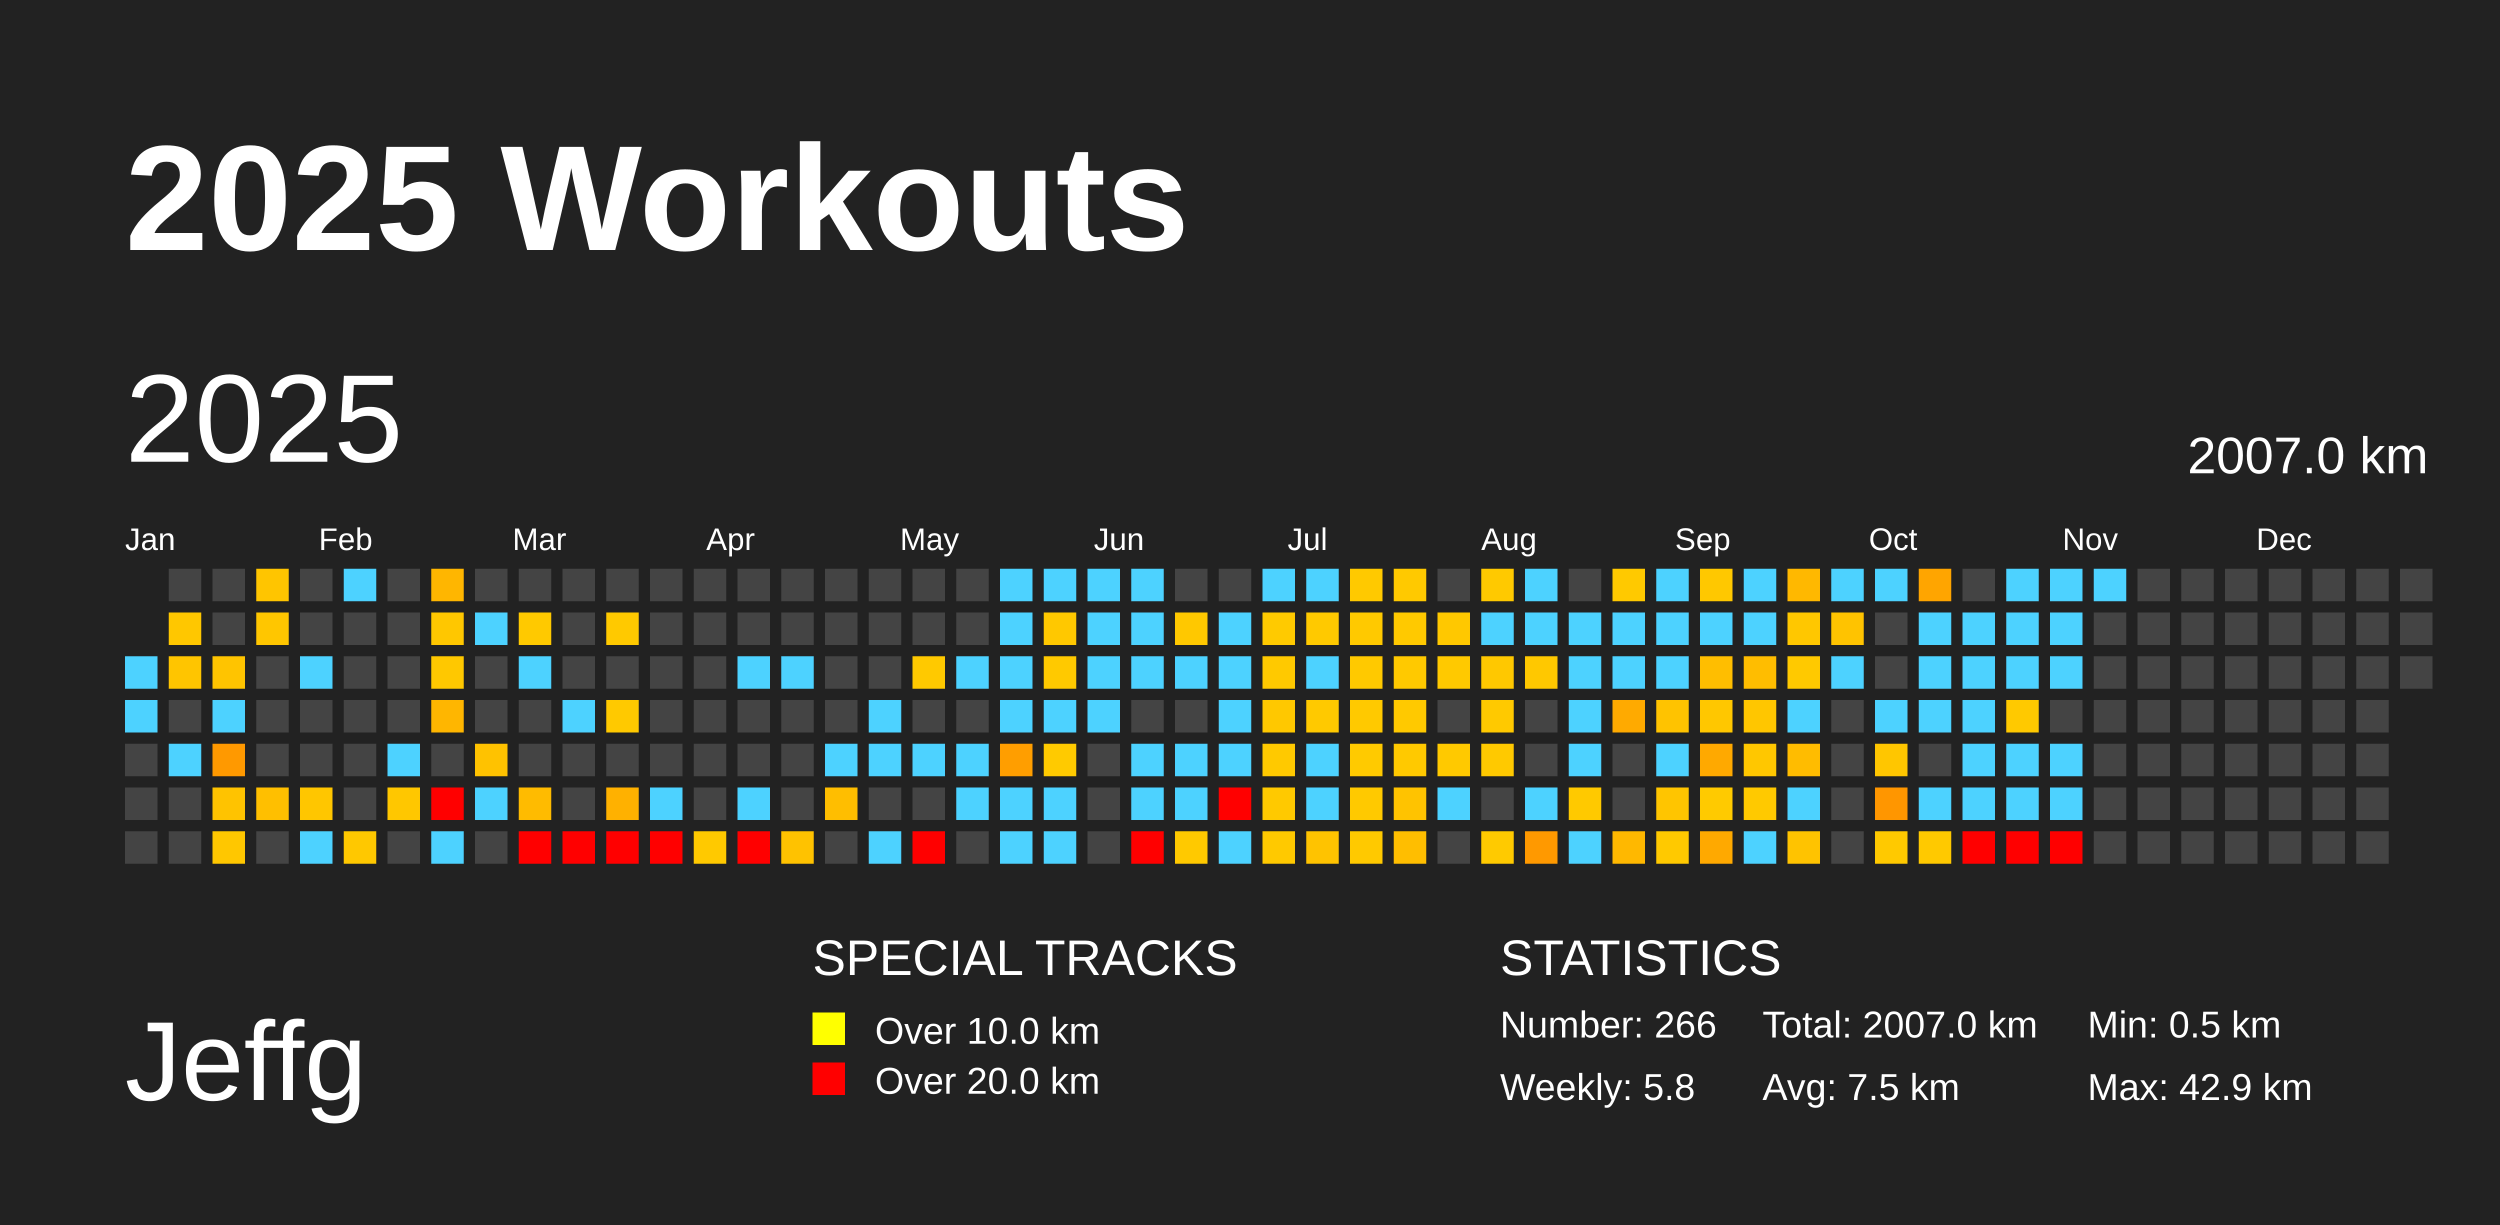
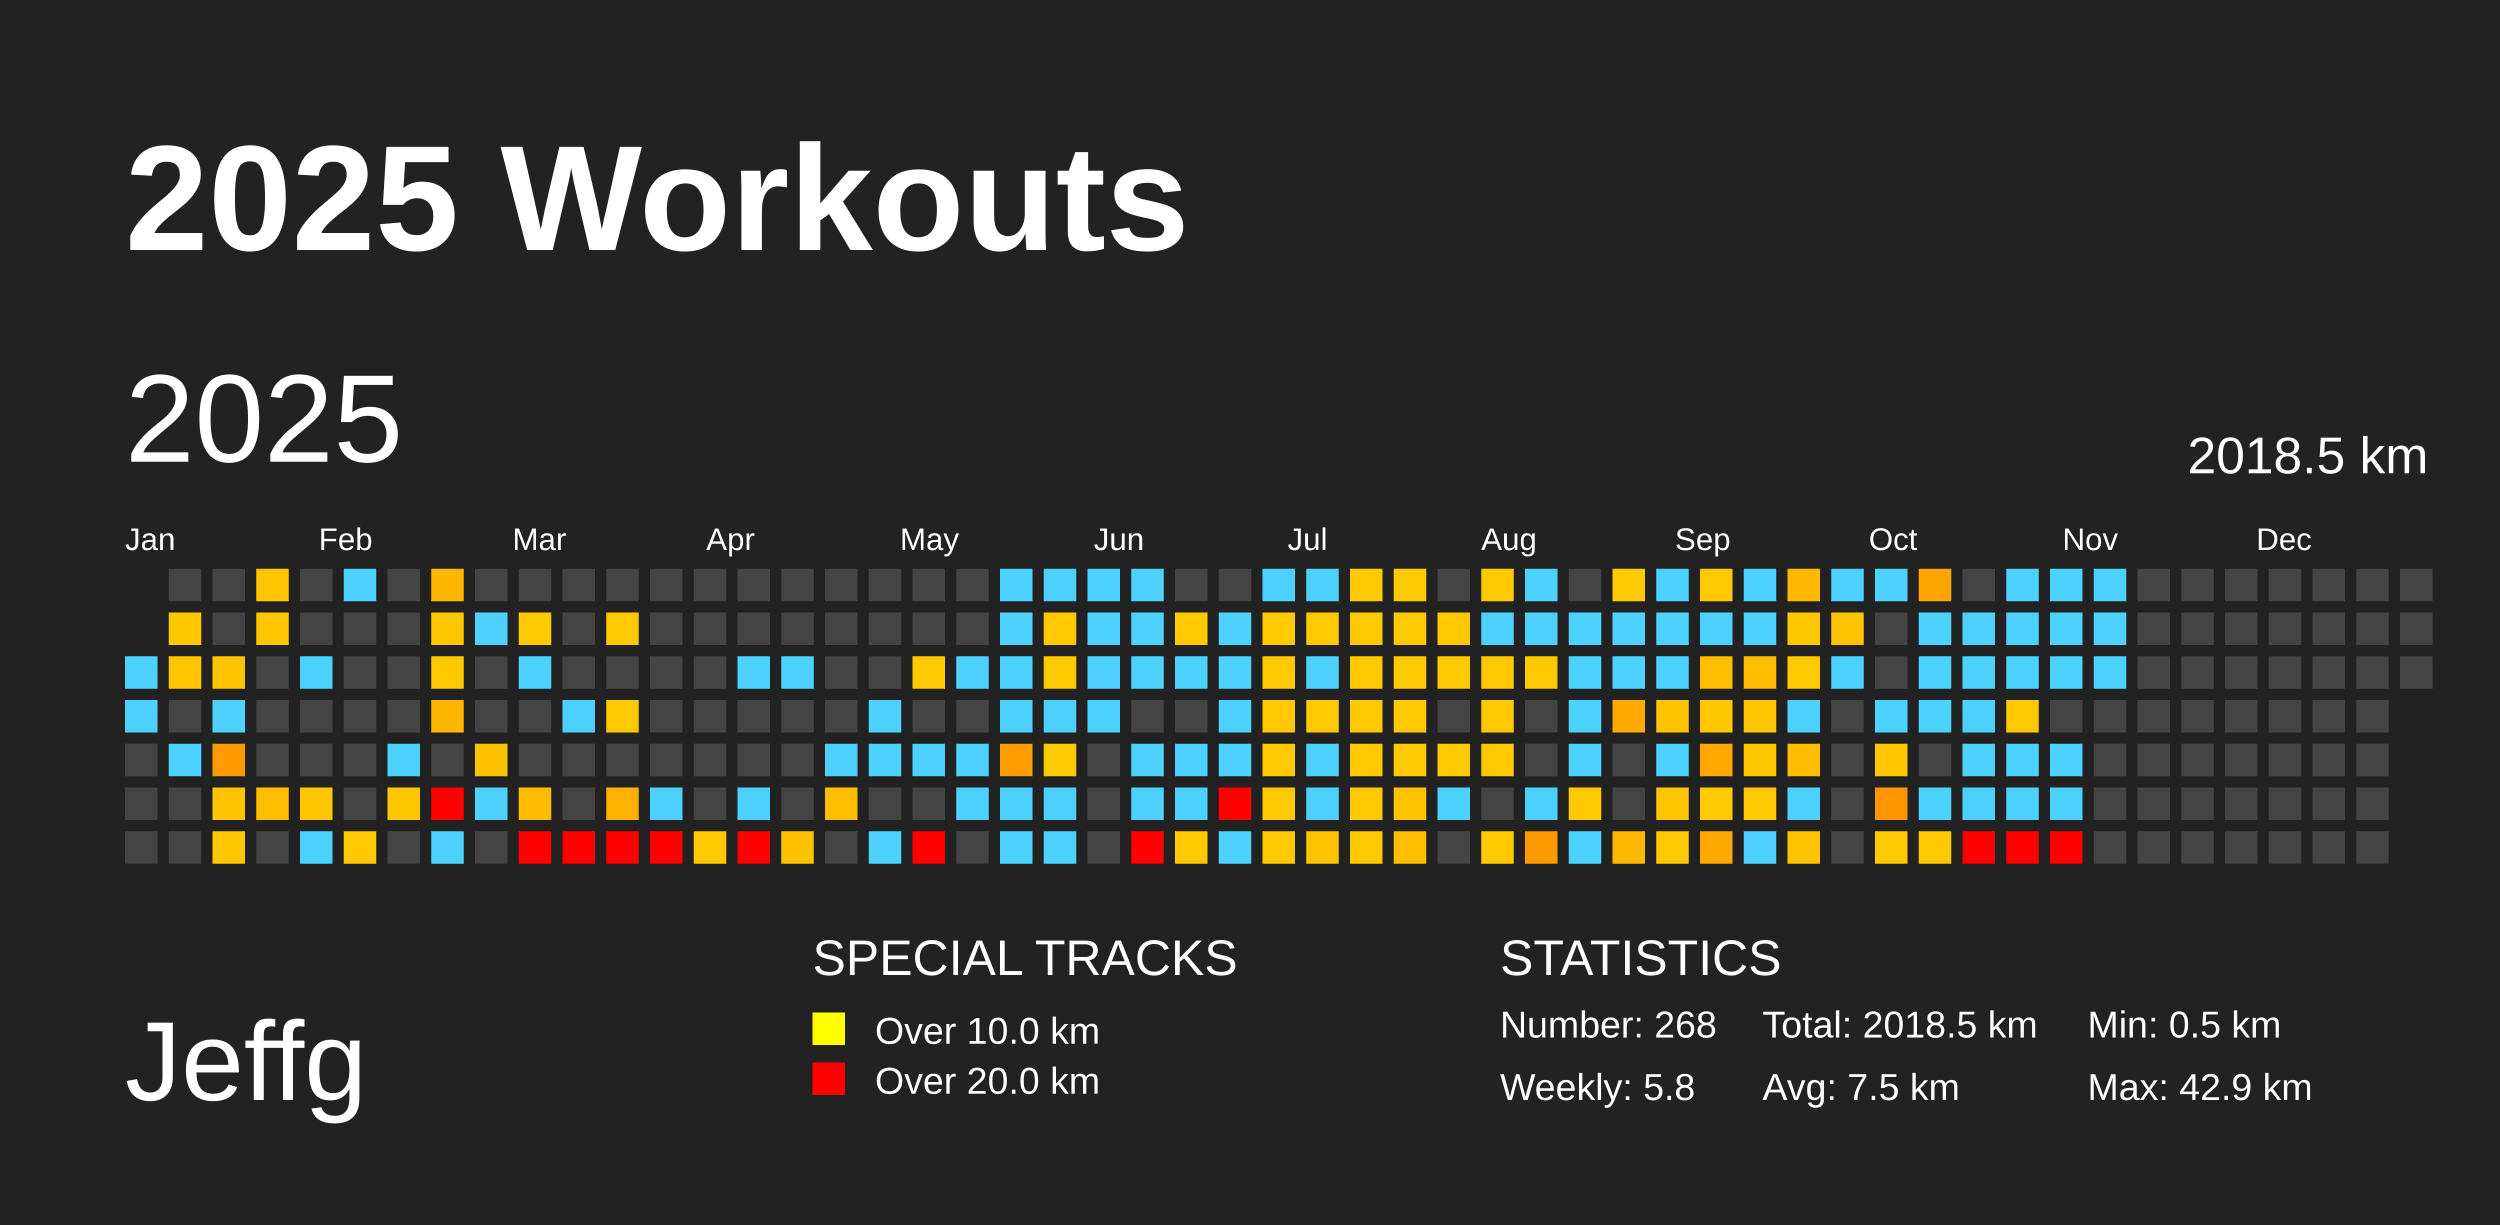
<svg xmlns="http://www.w3.org/2000/svg" baseProfile="full" height="98mm" version="1.1" viewBox="0,0,200,98" width="200mm">
  <defs />
  <rect fill="#222222" height="98" width="200" x="0" y="0" />
  <text fill="#FFFFFF" style="font-size:12px; font-family:Arial; font-weight:bold;" x="10" y="20">2025 Workouts</text>
  <text fill="#FFFFFF" style="font-size:9px; font-family:Arial" x="10" y="88">Jeffg</text>
  <text fill="#FFFFFF" style="font-size:4px; font-family:Arial" x="65" y="78">SPECIAL TRACKS</text>
  <rect fill="yellow" height="2.6" width="2.6" x="65" y="81" />
  <text fill="#FFFFFF" style="font-size:3px; font-family:Arial" x="70" y="83.5">Over 10.0 km</text>
  <rect fill="red" height="2.6" width="2.6" x="65" y="85" />
  <text fill="#FFFFFF" style="font-size:3px; font-family:Arial" x="70" y="87.5">Over 20.0 km</text>
  <text fill="#FFFFFF" style="font-size:4px; font-family:Arial" x="120" y="78">STATISTICS</text>
-   <text fill="#FFFFFF" style="font-size:3px; font-family:Arial" x="120" y="83">Number: 266</text>
+   <text fill="#FFFFFF" style="font-size:3px; font-family:Arial" x="120" y="83">Number: 268</text>
  <text fill="#FFFFFF" style="font-size:3px; font-family:Arial" x="120" y="88">Weekly: 5.8</text>
-   <text fill="#FFFFFF" style="font-size:3px; font-family:Arial" x="141" y="83">Total: 2007.0 km</text>
+   <text fill="#FFFFFF" style="font-size:3px; font-family:Arial" x="141" y="83">Total: 2018.5 km</text>
  <text fill="#FFFFFF" style="font-size:3px; font-family:Arial" x="141" y="88">Avg: 7.5 km</text>
  <text fill="#FFFFFF" style="font-size:3px; font-family:Arial" x="167" y="83">Min: 0.5 km</text>
  <text fill="#FFFFFF" style="font-size:3px; font-family:Arial" x="167" y="88">Max: 42.9 km</text>
  <text dominant-baseline="hanging" fill="#FFFFFF" style="font-size:10.0px; font-family:Arial;" x="10" y="30">2025</text>
-   <text dominant-baseline="hanging" fill="#FFFFFF" style="font-size:4.125px; font-family:Arial;" x="175" y="35">2007.0 km</text>
+   <text dominant-baseline="hanging" fill="#FFFFFF" style="font-size:4.125px; font-family:Arial;" x="175" y="35">2018.5 km</text>
  <text fill="#FFFFFF" style="font-size:2.5px; font-family:Arial" x="10.0" y="44">Jan</text>
  <text fill="#FFFFFF" style="font-size:2.5px; font-family:Arial" x="25.5" y="44">Feb</text>
  <text fill="#FFFFFF" style="font-size:2.5px; font-family:Arial" x="41.0" y="44">Mar</text>
  <text fill="#FFFFFF" style="font-size:2.5px; font-family:Arial" x="56.5" y="44">Apr</text>
  <text fill="#FFFFFF" style="font-size:2.5px; font-family:Arial" x="72.0" y="44">May</text>
  <text fill="#FFFFFF" style="font-size:2.5px; font-family:Arial" x="87.5" y="44">Jun</text>
  <text fill="#FFFFFF" style="font-size:2.5px; font-family:Arial" x="103.0" y="44">Jul</text>
  <text fill="#FFFFFF" style="font-size:2.5px; font-family:Arial" x="118.5" y="44">Aug</text>
  <text fill="#FFFFFF" style="font-size:2.5px; font-family:Arial" x="134.0" y="44">Sep</text>
  <text fill="#FFFFFF" style="font-size:2.5px; font-family:Arial" x="149.5" y="44">Oct</text>
  <text fill="#FFFFFF" style="font-size:2.5px; font-family:Arial" x="165.0" y="44">Nov</text>
  <text fill="#FFFFFF" style="font-size:2.5px; font-family:Arial" x="180.5" y="44">Dec</text>
  <rect fill="#4dd2ff" height="2.6" width="2.6" x="10.0" y="52.5" />
  <rect fill="#4dd2ff" height="2.6" width="2.6" x="10.0" y="56.0" />
  <rect fill="#444444" height="2.6" width="2.6" x="10.0" y="59.5" />
  <rect fill="#444444" height="2.6" width="2.6" x="10.0" y="63.0" />
  <rect fill="#444444" height="2.6" width="2.6" x="10.0" y="66.5" />
  <rect fill="#444444" height="2.6" width="2.6" x="13.5" y="45.5" />
  <rect fill="#ffc700" height="2.6" width="2.6" x="13.5" y="49.0" />
  <rect fill="#ffc500" height="2.6" width="2.6" x="13.5" y="52.5" />
  <rect fill="#444444" height="2.6" width="2.6" x="13.5" y="56.0" />
  <rect fill="#4dd2ff" height="2.6" width="2.6" x="13.5" y="59.5" />
  <rect fill="#444444" height="2.6" width="2.6" x="13.5" y="63.0" />
  <rect fill="#444444" height="2.6" width="2.6" x="13.5" y="66.5" />
  <rect fill="#444444" height="2.6" width="2.6" x="17.0" y="45.5" />
  <rect fill="#444444" height="2.6" width="2.6" x="17.0" y="49.0" />
  <rect fill="#ffc400" height="2.6" width="2.6" x="17.0" y="52.5" />
  <rect fill="#4dd2ff" height="2.6" width="2.6" x="17.0" y="56.0" />
  <rect fill="#ff9900" height="2.6" width="2.6" x="17.0" y="59.5" />
  <rect fill="#ffc300" height="2.6" width="2.6" x="17.0" y="63.0" />
  <rect fill="#ffc700" height="2.6" width="2.6" x="17.0" y="66.5" />
  <rect fill="#ffc500" height="2.6" width="2.6" x="20.5" y="45.5" />
  <rect fill="#ffc600" height="2.6" width="2.6" x="20.5" y="49.0" />
  <rect fill="#444444" height="2.6" width="2.6" x="20.5" y="52.5" />
  <rect fill="#444444" height="2.6" width="2.6" x="20.5" y="56.0" />
  <rect fill="#444444" height="2.6" width="2.6" x="20.5" y="59.5" />
  <rect fill="#ffbf00" height="2.6" width="2.6" x="20.5" y="63.0" />
  <rect fill="#444444" height="2.6" width="2.6" x="20.5" y="66.5" />
  <rect fill="#444444" height="2.6" width="2.6" x="24.0" y="45.5" />
  <rect fill="#444444" height="2.6" width="2.6" x="24.0" y="49.0" />
  <rect fill="#4dd2ff" height="2.6" width="2.6" x="24.0" y="52.5" />
  <rect fill="#444444" height="2.6" width="2.6" x="24.0" y="56.0" />
  <rect fill="#444444" height="2.6" width="2.6" x="24.0" y="59.5" />
  <rect fill="#ffc600" height="2.6" width="2.6" x="24.0" y="63.0" />
  <rect fill="#4dd2ff" height="2.6" width="2.6" x="24.0" y="66.5" />
  <rect fill="#4dd2ff" height="2.6" width="2.6" x="27.5" y="45.5" />
  <rect fill="#444444" height="2.6" width="2.6" x="27.5" y="49.0" />
  <rect fill="#444444" height="2.6" width="2.6" x="27.5" y="52.5" />
  <rect fill="#444444" height="2.6" width="2.6" x="27.5" y="56.0" />
  <rect fill="#444444" height="2.6" width="2.6" x="27.5" y="59.5" />
  <rect fill="#444444" height="2.6" width="2.6" x="27.5" y="63.0" />
  <rect fill="#ffc800" height="2.6" width="2.6" x="27.5" y="66.5" />
  <rect fill="#444444" height="2.6" width="2.6" x="31.0" y="45.5" />
  <rect fill="#444444" height="2.6" width="2.6" x="31.0" y="49.0" />
  <rect fill="#444444" height="2.6" width="2.6" x="31.0" y="52.5" />
  <rect fill="#444444" height="2.6" width="2.6" x="31.0" y="56.0" />
  <rect fill="#4dd2ff" height="2.6" width="2.6" x="31.0" y="59.5" />
  <rect fill="#ffc700" height="2.6" width="2.6" x="31.0" y="63.0" />
  <rect fill="#444444" height="2.6" width="2.6" x="31.0" y="66.5" />
  <rect fill="#ffb600" height="2.6" width="2.6" x="34.5" y="45.5" />
  <rect fill="#ffc700" height="2.6" width="2.6" x="34.5" y="49.0" />
  <rect fill="#ffc800" height="2.6" width="2.6" x="34.5" y="52.5" />
  <rect fill="#ffb600" height="2.6" width="2.6" x="34.5" y="56.0" />
  <rect fill="#444444" height="2.6" width="2.6" x="34.5" y="59.5" />
  <rect fill="red" height="2.6" width="2.6" x="34.5" y="63.0" />
  <rect fill="#4dd2ff" height="2.6" width="2.6" x="34.5" y="66.5" />
  <rect fill="#444444" height="2.6" width="2.6" x="38.0" y="45.5" />
  <rect fill="#4dd2ff" height="2.6" width="2.6" x="38.0" y="49.0" />
  <rect fill="#444444" height="2.6" width="2.6" x="38.0" y="52.5" />
  <rect fill="#444444" height="2.6" width="2.6" x="38.0" y="56.0" />
  <rect fill="#ffc200" height="2.6" width="2.6" x="38.0" y="59.5" />
  <rect fill="#4dd2ff" height="2.6" width="2.6" x="38.0" y="63.0" />
  <rect fill="#444444" height="2.6" width="2.6" x="38.0" y="66.5" />
  <rect fill="#444444" height="2.6" width="2.6" x="41.5" y="45.5" />
  <rect fill="#ffc900" height="2.6" width="2.6" x="41.5" y="49.0" />
  <rect fill="#4dd2ff" height="2.6" width="2.6" x="41.5" y="52.5" />
  <rect fill="#444444" height="2.6" width="2.6" x="41.5" y="56.0" />
  <rect fill="#444444" height="2.6" width="2.6" x="41.5" y="59.5" />
  <rect fill="#ffbb00" height="2.6" width="2.6" x="41.5" y="63.0" />
  <rect fill="red" height="2.6" width="2.6" x="41.5" y="66.5" />
  <rect fill="#444444" height="2.6" width="2.6" x="45.0" y="45.5" />
  <rect fill="#444444" height="2.6" width="2.6" x="45.0" y="49.0" />
  <rect fill="#444444" height="2.6" width="2.6" x="45.0" y="52.5" />
  <rect fill="#4dd2ff" height="2.6" width="2.6" x="45.0" y="56.0" />
  <rect fill="#444444" height="2.6" width="2.6" x="45.0" y="59.5" />
  <rect fill="#444444" height="2.6" width="2.6" x="45.0" y="63.0" />
  <rect fill="red" height="2.6" width="2.6" x="45.0" y="66.5" />
  <rect fill="#444444" height="2.6" width="2.6" x="48.5" y="45.5" />
  <rect fill="#ffc900" height="2.6" width="2.6" x="48.5" y="49.0" />
  <rect fill="#444444" height="2.6" width="2.6" x="48.5" y="52.5" />
  <rect fill="#ffc900" height="2.6" width="2.6" x="48.5" y="56.0" />
  <rect fill="#444444" height="2.6" width="2.6" x="48.5" y="59.5" />
  <rect fill="#ffb100" height="2.6" width="2.6" x="48.5" y="63.0" />
  <rect fill="red" height="2.6" width="2.6" x="48.5" y="66.5" />
  <rect fill="#444444" height="2.6" width="2.6" x="52.0" y="45.5" />
  <rect fill="#444444" height="2.6" width="2.6" x="52.0" y="49.0" />
  <rect fill="#444444" height="2.6" width="2.6" x="52.0" y="52.5" />
  <rect fill="#444444" height="2.6" width="2.6" x="52.0" y="56.0" />
  <rect fill="#444444" height="2.6" width="2.6" x="52.0" y="59.5" />
  <rect fill="#4dd2ff" height="2.6" width="2.6" x="52.0" y="63.0" />
  <rect fill="red" height="2.6" width="2.6" x="52.0" y="66.5" />
  <rect fill="#444444" height="2.6" width="2.6" x="55.5" y="45.5" />
  <rect fill="#444444" height="2.6" width="2.6" x="55.5" y="49.0" />
  <rect fill="#444444" height="2.6" width="2.6" x="55.5" y="52.5" />
  <rect fill="#444444" height="2.6" width="2.6" x="55.5" y="56.0" />
  <rect fill="#444444" height="2.6" width="2.6" x="55.5" y="59.5" />
  <rect fill="#444444" height="2.6" width="2.6" x="55.5" y="63.0" />
  <rect fill="#ffc900" height="2.6" width="2.6" x="55.5" y="66.5" />
  <rect fill="#444444" height="2.6" width="2.6" x="59.0" y="45.5" />
  <rect fill="#444444" height="2.6" width="2.6" x="59.0" y="49.0" />
  <rect fill="#4dd2ff" height="2.6" width="2.6" x="59.0" y="52.5" />
  <rect fill="#444444" height="2.6" width="2.6" x="59.0" y="56.0" />
  <rect fill="#444444" height="2.6" width="2.6" x="59.0" y="59.5" />
  <rect fill="#4dd2ff" height="2.6" width="2.6" x="59.0" y="63.0" />
  <rect fill="red" height="2.6" width="2.6" x="59.0" y="66.5" />
  <rect fill="#444444" height="2.6" width="2.6" x="62.5" y="45.5" />
  <rect fill="#444444" height="2.6" width="2.6" x="62.5" y="49.0" />
  <rect fill="#4dd2ff" height="2.6" width="2.6" x="62.5" y="52.5" />
  <rect fill="#444444" height="2.6" width="2.6" x="62.5" y="56.0" />
  <rect fill="#444444" height="2.6" width="2.6" x="62.5" y="59.5" />
  <rect fill="#444444" height="2.6" width="2.6" x="62.5" y="63.0" />
  <rect fill="#ffc200" height="2.6" width="2.6" x="62.5" y="66.5" />
  <rect fill="#444444" height="2.6" width="2.6" x="66.0" y="45.5" />
  <rect fill="#444444" height="2.6" width="2.6" x="66.0" y="49.0" />
  <rect fill="#444444" height="2.6" width="2.6" x="66.0" y="52.5" />
  <rect fill="#444444" height="2.6" width="2.6" x="66.0" y="56.0" />
  <rect fill="#4dd2ff" height="2.6" width="2.6" x="66.0" y="59.5" />
  <rect fill="#ffbe00" height="2.6" width="2.6" x="66.0" y="63.0" />
  <rect fill="#444444" height="2.6" width="2.6" x="66.0" y="66.5" />
  <rect fill="#444444" height="2.6" width="2.6" x="69.5" y="45.5" />
  <rect fill="#444444" height="2.6" width="2.6" x="69.5" y="49.0" />
  <rect fill="#444444" height="2.6" width="2.6" x="69.5" y="52.5" />
  <rect fill="#4dd2ff" height="2.6" width="2.6" x="69.5" y="56.0" />
  <rect fill="#4dd2ff" height="2.6" width="2.6" x="69.5" y="59.5" />
  <rect fill="#444444" height="2.6" width="2.6" x="69.5" y="63.0" />
  <rect fill="#4dd2ff" height="2.6" width="2.6" x="69.5" y="66.5" />
  <rect fill="#444444" height="2.6" width="2.6" x="73.0" y="45.5" />
  <rect fill="#444444" height="2.6" width="2.6" x="73.0" y="49.0" />
  <rect fill="#ffc900" height="2.6" width="2.6" x="73.0" y="52.5" />
  <rect fill="#444444" height="2.6" width="2.6" x="73.0" y="56.0" />
  <rect fill="#4dd2ff" height="2.6" width="2.6" x="73.0" y="59.5" />
  <rect fill="#444444" height="2.6" width="2.6" x="73.0" y="63.0" />
  <rect fill="red" height="2.6" width="2.6" x="73.0" y="66.5" />
  <rect fill="#444444" height="2.6" width="2.6" x="76.5" y="45.5" />
  <rect fill="#444444" height="2.6" width="2.6" x="76.5" y="49.0" />
  <rect fill="#4dd2ff" height="2.6" width="2.6" x="76.5" y="52.5" />
  <rect fill="#444444" height="2.6" width="2.6" x="76.5" y="56.0" />
  <rect fill="#4dd2ff" height="2.6" width="2.6" x="76.5" y="59.5" />
  <rect fill="#4dd2ff" height="2.6" width="2.6" x="76.5" y="63.0" />
  <rect fill="#444444" height="2.6" width="2.6" x="76.5" y="66.5" />
  <rect fill="#4dd2ff" height="2.6" width="2.6" x="80.0" y="45.5" />
  <rect fill="#4dd2ff" height="2.6" width="2.6" x="80.0" y="49.0" />
  <rect fill="#4dd2ff" height="2.6" width="2.6" x="80.0" y="52.5" />
  <rect fill="#4dd2ff" height="2.6" width="2.6" x="80.0" y="56.0" />
  <rect fill="#ff9e00" height="2.6" width="2.6" x="80.0" y="59.5" />
  <rect fill="#4dd2ff" height="2.6" width="2.6" x="80.0" y="63.0" />
  <rect fill="#4dd2ff" height="2.6" width="2.6" x="80.0" y="66.5" />
  <rect fill="#4dd2ff" height="2.6" width="2.6" x="83.5" y="45.5" />
  <rect fill="#ffc800" height="2.6" width="2.6" x="83.5" y="49.0" />
  <rect fill="#ffc900" height="2.6" width="2.6" x="83.5" y="52.5" />
  <rect fill="#4dd2ff" height="2.6" width="2.6" x="83.5" y="56.0" />
  <rect fill="#ffca00" height="2.6" width="2.6" x="83.5" y="59.5" />
  <rect fill="#4dd2ff" height="2.6" width="2.6" x="83.5" y="63.0" />
  <rect fill="#4dd2ff" height="2.6" width="2.6" x="83.5" y="66.5" />
  <rect fill="#4dd2ff" height="2.6" width="2.6" x="87.0" y="45.5" />
  <rect fill="#4dd2ff" height="2.6" width="2.6" x="87.0" y="49.0" />
  <rect fill="#4dd2ff" height="2.6" width="2.6" x="87.0" y="52.5" />
  <rect fill="#4dd2ff" height="2.6" width="2.6" x="87.0" y="56.0" />
  <rect fill="#444444" height="2.6" width="2.6" x="87.0" y="59.5" />
  <rect fill="#444444" height="2.6" width="2.6" x="87.0" y="63.0" />
  <rect fill="#444444" height="2.6" width="2.6" x="87.0" y="66.5" />
  <rect fill="#4dd2ff" height="2.6" width="2.6" x="90.5" y="45.5" />
  <rect fill="#4dd2ff" height="2.6" width="2.6" x="90.5" y="49.0" />
  <rect fill="#4dd2ff" height="2.6" width="2.6" x="90.5" y="52.5" />
  <rect fill="#444444" height="2.6" width="2.6" x="90.5" y="56.0" />
  <rect fill="#4dd2ff" height="2.6" width="2.6" x="90.5" y="59.5" />
  <rect fill="#4dd2ff" height="2.6" width="2.6" x="90.5" y="63.0" />
  <rect fill="red" height="2.6" width="2.6" x="90.5" y="66.5" />
  <rect fill="#444444" height="2.6" width="2.6" x="94.0" y="45.5" />
  <rect fill="#ffc800" height="2.6" width="2.6" x="94.0" y="49.0" />
  <rect fill="#4dd2ff" height="2.6" width="2.6" x="94.0" y="52.5" />
  <rect fill="#444444" height="2.6" width="2.6" x="94.0" y="56.0" />
  <rect fill="#4dd2ff" height="2.6" width="2.6" x="94.0" y="59.5" />
  <rect fill="#4dd2ff" height="2.6" width="2.6" x="94.0" y="63.0" />
  <rect fill="#ffc900" height="2.6" width="2.6" x="94.0" y="66.5" />
  <rect fill="#444444" height="2.6" width="2.6" x="97.5" y="45.5" />
  <rect fill="#4dd2ff" height="2.6" width="2.6" x="97.5" y="49.0" />
  <rect fill="#4dd2ff" height="2.6" width="2.6" x="97.5" y="52.5" />
  <rect fill="#4dd2ff" height="2.6" width="2.6" x="97.5" y="56.0" />
  <rect fill="#4dd2ff" height="2.6" width="2.6" x="97.5" y="59.5" />
  <rect fill="red" height="2.6" width="2.6" x="97.5" y="63.0" />
  <rect fill="#4dd2ff" height="2.6" width="2.6" x="97.5" y="66.5" />
  <rect fill="#4dd2ff" height="2.6" width="2.6" x="101.0" y="45.5" />
  <rect fill="#ffca00" height="2.6" width="2.6" x="101.0" y="49.0" />
  <rect fill="#ffc900" height="2.6" width="2.6" x="101.0" y="52.5" />
  <rect fill="#ffc800" height="2.6" width="2.6" x="101.0" y="56.0" />
  <rect fill="#ffc900" height="2.6" width="2.6" x="101.0" y="59.5" />
  <rect fill="#ffc900" height="2.6" width="2.6" x="101.0" y="63.0" />
  <rect fill="#ffc900" height="2.6" width="2.6" x="101.0" y="66.5" />
  <rect fill="#4dd2ff" height="2.6" width="2.6" x="104.5" y="45.5" />
  <rect fill="#ffc900" height="2.6" width="2.6" x="104.5" y="49.0" />
  <rect fill="#4dd2ff" height="2.6" width="2.6" x="104.5" y="52.5" />
  <rect fill="#ffc900" height="2.6" width="2.6" x="104.5" y="56.0" />
  <rect fill="#4dd2ff" height="2.6" width="2.6" x="104.5" y="59.5" />
  <rect fill="#4dd2ff" height="2.6" width="2.6" x="104.5" y="63.0" />
  <rect fill="#ffc300" height="2.6" width="2.6" x="104.5" y="66.5" />
  <rect fill="#ffc900" height="2.6" width="2.6" x="108.0" y="45.5" />
  <rect fill="#ffc900" height="2.6" width="2.6" x="108.0" y="49.0" />
  <rect fill="#ffc900" height="2.6" width="2.6" x="108.0" y="52.5" />
  <rect fill="#ffc900" height="2.6" width="2.6" x="108.0" y="56.0" />
  <rect fill="#ffca00" height="2.6" width="2.6" x="108.0" y="59.5" />
  <rect fill="#ffc900" height="2.6" width="2.6" x="108.0" y="63.0" />
  <rect fill="#ffc900" height="2.6" width="2.6" x="108.0" y="66.5" />
  <rect fill="#ffc900" height="2.6" width="2.6" x="111.5" y="45.5" />
  <rect fill="#ffc900" height="2.6" width="2.6" x="111.5" y="49.0" />
  <rect fill="#ffc900" height="2.6" width="2.6" x="111.5" y="52.5" />
  <rect fill="#ffc900" height="2.6" width="2.6" x="111.5" y="56.0" />
  <rect fill="#ffc900" height="2.6" width="2.6" x="111.5" y="59.5" />
  <rect fill="#ffc300" height="2.6" width="2.6" x="111.5" y="63.0" />
  <rect fill="#ffbe00" height="2.6" width="2.6" x="111.5" y="66.5" />
  <rect fill="#444444" height="2.6" width="2.6" x="115.0" y="45.5" />
  <rect fill="#ffc800" height="2.6" width="2.6" x="115.0" y="49.0" />
  <rect fill="#ffc900" height="2.6" width="2.6" x="115.0" y="52.5" />
  <rect fill="#444444" height="2.6" width="2.6" x="115.0" y="56.0" />
  <rect fill="#ffc900" height="2.6" width="2.6" x="115.0" y="59.5" />
  <rect fill="#4dd2ff" height="2.6" width="2.6" x="115.0" y="63.0" />
  <rect fill="#444444" height="2.6" width="2.6" x="115.0" y="66.5" />
  <rect fill="#ffc900" height="2.6" width="2.6" x="118.5" y="45.5" />
  <rect fill="#4dd2ff" height="2.6" width="2.6" x="118.5" y="49.0" />
  <rect fill="#ffc800" height="2.6" width="2.6" x="118.5" y="52.5" />
  <rect fill="#ffc900" height="2.6" width="2.6" x="118.5" y="56.0" />
  <rect fill="#ffc900" height="2.6" width="2.6" x="118.5" y="59.5" />
  <rect fill="#444444" height="2.6" width="2.6" x="118.5" y="63.0" />
  <rect fill="#ffca00" height="2.6" width="2.6" x="118.5" y="66.5" />
  <rect fill="#4dd2ff" height="2.6" width="2.6" x="122.0" y="45.5" />
  <rect fill="#4dd2ff" height="2.6" width="2.6" x="122.0" y="49.0" />
  <rect fill="#ffc800" height="2.6" width="2.6" x="122.0" y="52.5" />
  <rect fill="#444444" height="2.6" width="2.6" x="122.0" y="56.0" />
  <rect fill="#444444" height="2.6" width="2.6" x="122.0" y="59.5" />
  <rect fill="#4dd2ff" height="2.6" width="2.6" x="122.0" y="63.0" />
  <rect fill="#ff9900" height="2.6" width="2.6" x="122.0" y="66.5" />
  <rect fill="#444444" height="2.6" width="2.6" x="125.5" y="45.5" />
  <rect fill="#4dd2ff" height="2.6" width="2.6" x="125.5" y="49.0" />
  <rect fill="#4dd2ff" height="2.6" width="2.6" x="125.5" y="52.5" />
  <rect fill="#4dd2ff" height="2.6" width="2.6" x="125.5" y="56.0" />
  <rect fill="#4dd2ff" height="2.6" width="2.6" x="125.5" y="59.5" />
  <rect fill="#ffc900" height="2.6" width="2.6" x="125.5" y="63.0" />
  <rect fill="#4dd2ff" height="2.6" width="2.6" x="125.5" y="66.5" />
  <rect fill="#ffc900" height="2.6" width="2.6" x="129.0" y="45.5" />
  <rect fill="#4dd2ff" height="2.6" width="2.6" x="129.0" y="49.0" />
  <rect fill="#4dd2ff" height="2.6" width="2.6" x="129.0" y="52.5" />
  <rect fill="#ffaa00" height="2.6" width="2.6" x="129.0" y="56.0" />
  <rect fill="#444444" height="2.6" width="2.6" x="129.0" y="59.5" />
  <rect fill="#444444" height="2.6" width="2.6" x="129.0" y="63.0" />
  <rect fill="#ffb800" height="2.6" width="2.6" x="129.0" y="66.5" />
  <rect fill="#4dd2ff" height="2.6" width="2.6" x="132.5" y="45.5" />
  <rect fill="#4dd2ff" height="2.6" width="2.6" x="132.5" y="49.0" />
  <rect fill="#4dd2ff" height="2.6" width="2.6" x="132.5" y="52.5" />
  <rect fill="#ffc300" height="2.6" width="2.6" x="132.5" y="56.0" />
  <rect fill="#4dd2ff" height="2.6" width="2.6" x="132.5" y="59.5" />
  <rect fill="#ffc500" height="2.6" width="2.6" x="132.5" y="63.0" />
  <rect fill="#ffc900" height="2.6" width="2.6" x="132.5" y="66.5" />
  <rect fill="#ffc800" height="2.6" width="2.6" x="136.0" y="45.5" />
  <rect fill="#4dd2ff" height="2.6" width="2.6" x="136.0" y="49.0" />
  <rect fill="#ffbe00" height="2.6" width="2.6" x="136.0" y="52.5" />
  <rect fill="#ffc700" height="2.6" width="2.6" x="136.0" y="56.0" />
  <rect fill="#ffa900" height="2.6" width="2.6" x="136.0" y="59.5" />
  <rect fill="#ffca00" height="2.6" width="2.6" x="136.0" y="63.0" />
  <rect fill="#ffa900" height="2.6" width="2.6" x="136.0" y="66.5" />
  <rect fill="#4dd2ff" height="2.6" width="2.6" x="139.5" y="45.5" />
  <rect fill="#4dd2ff" height="2.6" width="2.6" x="139.5" y="49.0" />
  <rect fill="#ffbd00" height="2.6" width="2.6" x="139.5" y="52.5" />
  <rect fill="#ffc600" height="2.6" width="2.6" x="139.5" y="56.0" />
  <rect fill="#ffc700" height="2.6" width="2.6" x="139.5" y="59.5" />
  <rect fill="#ffc900" height="2.6" width="2.6" x="139.5" y="63.0" />
  <rect fill="#4dd2ff" height="2.6" width="2.6" x="139.5" y="66.5" />
  <rect fill="#ffb800" height="2.6" width="2.6" x="143.0" y="45.5" />
  <rect fill="#ffc700" height="2.6" width="2.6" x="143.0" y="49.0" />
  <rect fill="#ffc900" height="2.6" width="2.6" x="143.0" y="52.5" />
  <rect fill="#4dd2ff" height="2.6" width="2.6" x="143.0" y="56.0" />
  <rect fill="#ffbc00" height="2.6" width="2.6" x="143.0" y="59.5" />
  <rect fill="#4dd2ff" height="2.6" width="2.6" x="143.0" y="63.0" />
  <rect fill="#ffc300" height="2.6" width="2.6" x="143.0" y="66.5" />
  <rect fill="#4dd2ff" height="2.6" width="2.6" x="146.5" y="45.5" />
  <rect fill="#ffc300" height="2.6" width="2.6" x="146.5" y="49.0" />
  <rect fill="#4dd2ff" height="2.6" width="2.6" x="146.5" y="52.5" />
  <rect fill="#444444" height="2.6" width="2.6" x="146.5" y="56.0" />
  <rect fill="#444444" height="2.6" width="2.6" x="146.5" y="59.5" />
  <rect fill="#444444" height="2.6" width="2.6" x="146.5" y="63.0" />
  <rect fill="#444444" height="2.6" width="2.6" x="146.5" y="66.5" />
  <rect fill="#4dd2ff" height="2.6" width="2.6" x="150.0" y="45.5" />
  <rect fill="#444444" height="2.6" width="2.6" x="150.0" y="49.0" />
  <rect fill="#444444" height="2.6" width="2.6" x="150.0" y="52.5" />
  <rect fill="#4dd2ff" height="2.6" width="2.6" x="150.0" y="56.0" />
  <rect fill="#ffc600" height="2.6" width="2.6" x="150.0" y="59.5" />
  <rect fill="#ff9600" height="2.6" width="2.6" x="150.0" y="63.0" />
  <rect fill="#ffc900" height="2.6" width="2.6" x="150.0" y="66.5" />
  <rect fill="#ffa500" height="2.6" width="2.6" x="153.5" y="45.5" />
  <rect fill="#4dd2ff" height="2.6" width="2.6" x="153.5" y="49.0" />
  <rect fill="#4dd2ff" height="2.6" width="2.6" x="153.5" y="52.5" />
  <rect fill="#4dd2ff" height="2.6" width="2.6" x="153.5" y="56.0" />
  <rect fill="#444444" height="2.6" width="2.6" x="153.5" y="59.5" />
  <rect fill="#4dd2ff" height="2.6" width="2.6" x="153.5" y="63.0" />
  <rect fill="#ffc900" height="2.6" width="2.6" x="153.5" y="66.5" />
  <rect fill="#444444" height="2.6" width="2.6" x="157.0" y="45.5" />
  <rect fill="#4dd2ff" height="2.6" width="2.6" x="157.0" y="49.0" />
  <rect fill="#4dd2ff" height="2.6" width="2.6" x="157.0" y="52.5" />
  <rect fill="#4dd2ff" height="2.6" width="2.6" x="157.0" y="56.0" />
  <rect fill="#4dd2ff" height="2.6" width="2.6" x="157.0" y="59.5" />
  <rect fill="#4dd2ff" height="2.6" width="2.6" x="157.0" y="63.0" />
  <rect fill="red" height="2.6" width="2.6" x="157.0" y="66.5" />
  <rect fill="#4dd2ff" height="2.6" width="2.6" x="160.5" y="45.5" />
  <rect fill="#4dd2ff" height="2.6" width="2.6" x="160.5" y="49.0" />
  <rect fill="#4dd2ff" height="2.6" width="2.6" x="160.5" y="52.5" />
  <rect fill="#ffc900" height="2.6" width="2.6" x="160.5" y="56.0" />
  <rect fill="#4dd2ff" height="2.6" width="2.6" x="160.5" y="59.5" />
  <rect fill="#4dd2ff" height="2.6" width="2.6" x="160.5" y="63.0" />
  <rect fill="red" height="2.6" width="2.6" x="160.5" y="66.5" />
  <rect fill="#4dd2ff" height="2.6" width="2.6" x="164.0" y="45.5" />
  <rect fill="#4dd2ff" height="2.6" width="2.6" x="164.0" y="49.0" />
  <rect fill="#4dd2ff" height="2.6" width="2.6" x="164.0" y="52.5" />
  <rect fill="#444444" height="2.6" width="2.6" x="164.0" y="56.0" />
  <rect fill="#4dd2ff" height="2.6" width="2.6" x="164.0" y="59.5" />
  <rect fill="#4dd2ff" height="2.6" width="2.6" x="164.0" y="63.0" />
  <rect fill="red" height="2.6" width="2.6" x="164.0" y="66.5" />
  <rect fill="#4dd2ff" height="2.6" width="2.6" x="167.5" y="45.5" />
-   <rect fill="#444444" height="2.6" width="2.6" x="167.5" y="49.0" />
-   <rect fill="#444444" height="2.6" width="2.6" x="167.5" y="52.5" />
+   <rect fill="#4dd2ff" height="2.6" width="2.6" x="167.5" y="49.0" />
+   <rect fill="#4dd2ff" height="2.6" width="2.6" x="167.5" y="52.5" />
  <rect fill="#444444" height="2.6" width="2.6" x="167.5" y="56.0" />
  <rect fill="#444444" height="2.6" width="2.6" x="167.5" y="59.5" />
  <rect fill="#444444" height="2.6" width="2.6" x="167.5" y="63.0" />
  <rect fill="#444444" height="2.6" width="2.6" x="167.5" y="66.5" />
  <rect fill="#444444" height="2.6" width="2.6" x="171.0" y="45.5" />
  <rect fill="#444444" height="2.6" width="2.6" x="171.0" y="49.0" />
  <rect fill="#444444" height="2.6" width="2.6" x="171.0" y="52.5" />
  <rect fill="#444444" height="2.6" width="2.6" x="171.0" y="56.0" />
  <rect fill="#444444" height="2.6" width="2.6" x="171.0" y="59.5" />
  <rect fill="#444444" height="2.6" width="2.6" x="171.0" y="63.0" />
  <rect fill="#444444" height="2.6" width="2.6" x="171.0" y="66.5" />
  <rect fill="#444444" height="2.6" width="2.6" x="174.5" y="45.5" />
  <rect fill="#444444" height="2.6" width="2.6" x="174.5" y="49.0" />
  <rect fill="#444444" height="2.6" width="2.6" x="174.5" y="52.5" />
  <rect fill="#444444" height="2.6" width="2.6" x="174.5" y="56.0" />
  <rect fill="#444444" height="2.6" width="2.6" x="174.5" y="59.5" />
  <rect fill="#444444" height="2.6" width="2.6" x="174.5" y="63.0" />
  <rect fill="#444444" height="2.6" width="2.6" x="174.5" y="66.5" />
  <rect fill="#444444" height="2.6" width="2.6" x="178.0" y="45.5" />
  <rect fill="#444444" height="2.6" width="2.6" x="178.0" y="49.0" />
  <rect fill="#444444" height="2.6" width="2.6" x="178.0" y="52.5" />
  <rect fill="#444444" height="2.6" width="2.6" x="178.0" y="56.0" />
  <rect fill="#444444" height="2.6" width="2.6" x="178.0" y="59.5" />
  <rect fill="#444444" height="2.6" width="2.6" x="178.0" y="63.0" />
  <rect fill="#444444" height="2.6" width="2.6" x="178.0" y="66.5" />
  <rect fill="#444444" height="2.6" width="2.6" x="181.5" y="45.5" />
  <rect fill="#444444" height="2.6" width="2.6" x="181.5" y="49.0" />
  <rect fill="#444444" height="2.6" width="2.6" x="181.5" y="52.5" />
  <rect fill="#444444" height="2.6" width="2.6" x="181.5" y="56.0" />
  <rect fill="#444444" height="2.6" width="2.6" x="181.5" y="59.5" />
  <rect fill="#444444" height="2.6" width="2.6" x="181.5" y="63.0" />
  <rect fill="#444444" height="2.6" width="2.6" x="181.5" y="66.5" />
  <rect fill="#444444" height="2.6" width="2.6" x="185.0" y="45.5" />
  <rect fill="#444444" height="2.6" width="2.6" x="185.0" y="49.0" />
  <rect fill="#444444" height="2.6" width="2.6" x="185.0" y="52.5" />
  <rect fill="#444444" height="2.6" width="2.6" x="185.0" y="56.0" />
  <rect fill="#444444" height="2.6" width="2.6" x="185.0" y="59.5" />
  <rect fill="#444444" height="2.6" width="2.6" x="185.0" y="63.0" />
  <rect fill="#444444" height="2.6" width="2.6" x="185.0" y="66.5" />
  <rect fill="#444444" height="2.6" width="2.6" x="188.5" y="45.5" />
  <rect fill="#444444" height="2.6" width="2.6" x="188.5" y="49.0" />
  <rect fill="#444444" height="2.6" width="2.6" x="188.5" y="52.5" />
  <rect fill="#444444" height="2.6" width="2.6" x="188.5" y="56.0" />
  <rect fill="#444444" height="2.6" width="2.6" x="188.5" y="59.5" />
  <rect fill="#444444" height="2.6" width="2.6" x="188.5" y="63.0" />
  <rect fill="#444444" height="2.6" width="2.6" x="188.5" y="66.5" />
  <rect fill="#444444" height="2.6" width="2.6" x="192.0" y="45.5" />
  <rect fill="#444444" height="2.6" width="2.6" x="192.0" y="49.0" />
  <rect fill="#444444" height="2.6" width="2.6" x="192.0" y="52.5" />
</svg>
